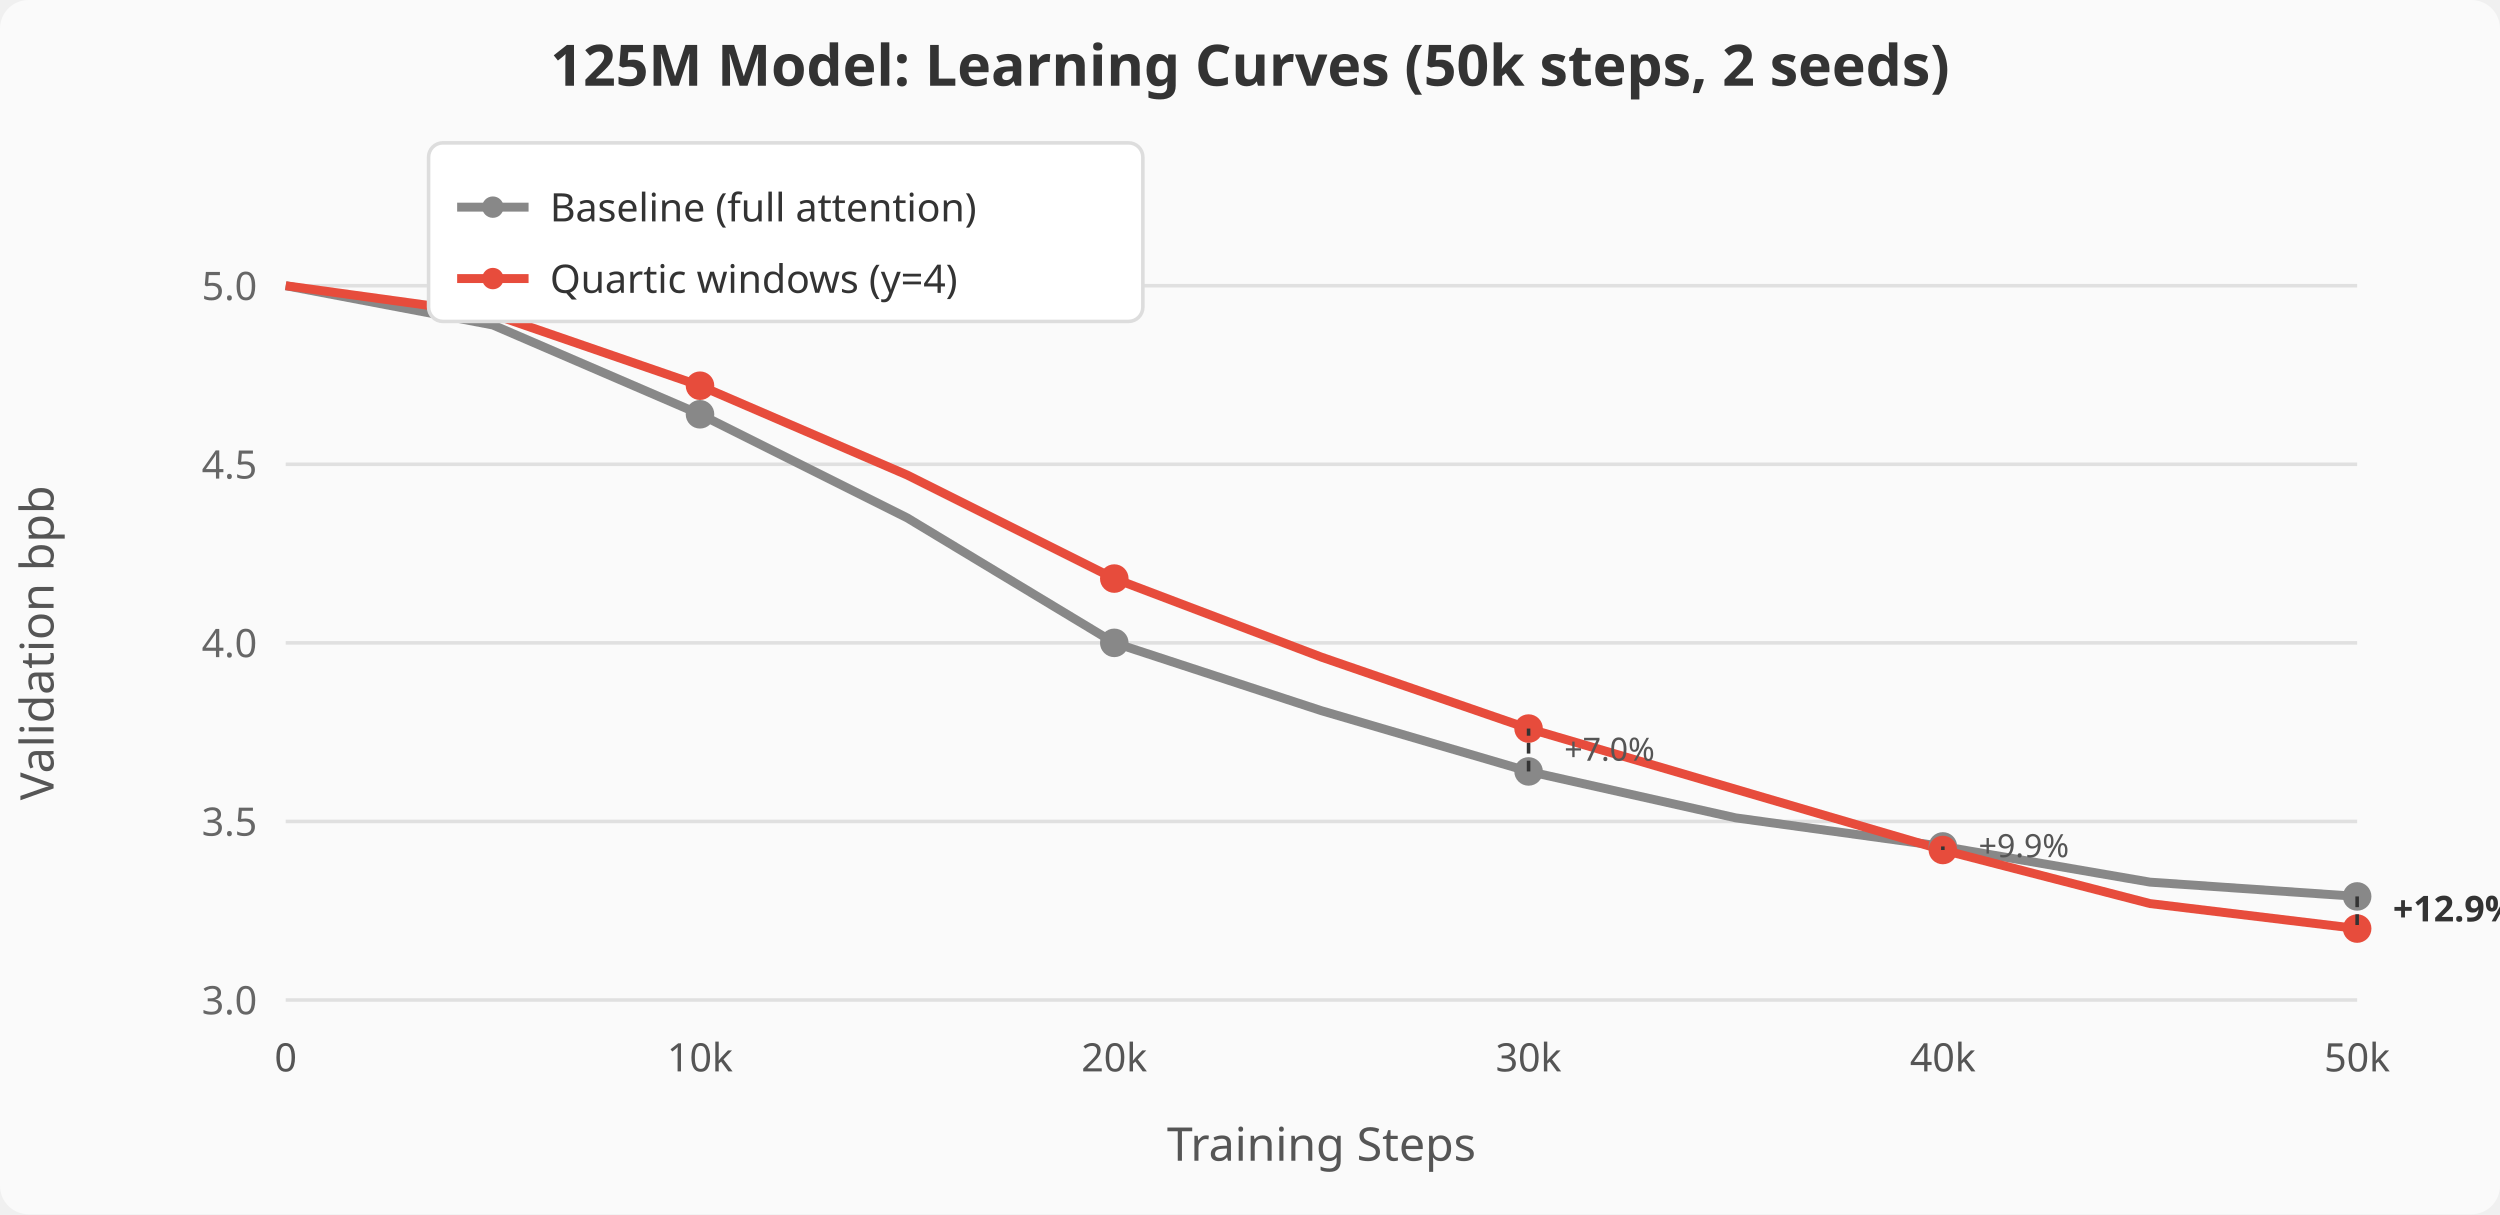
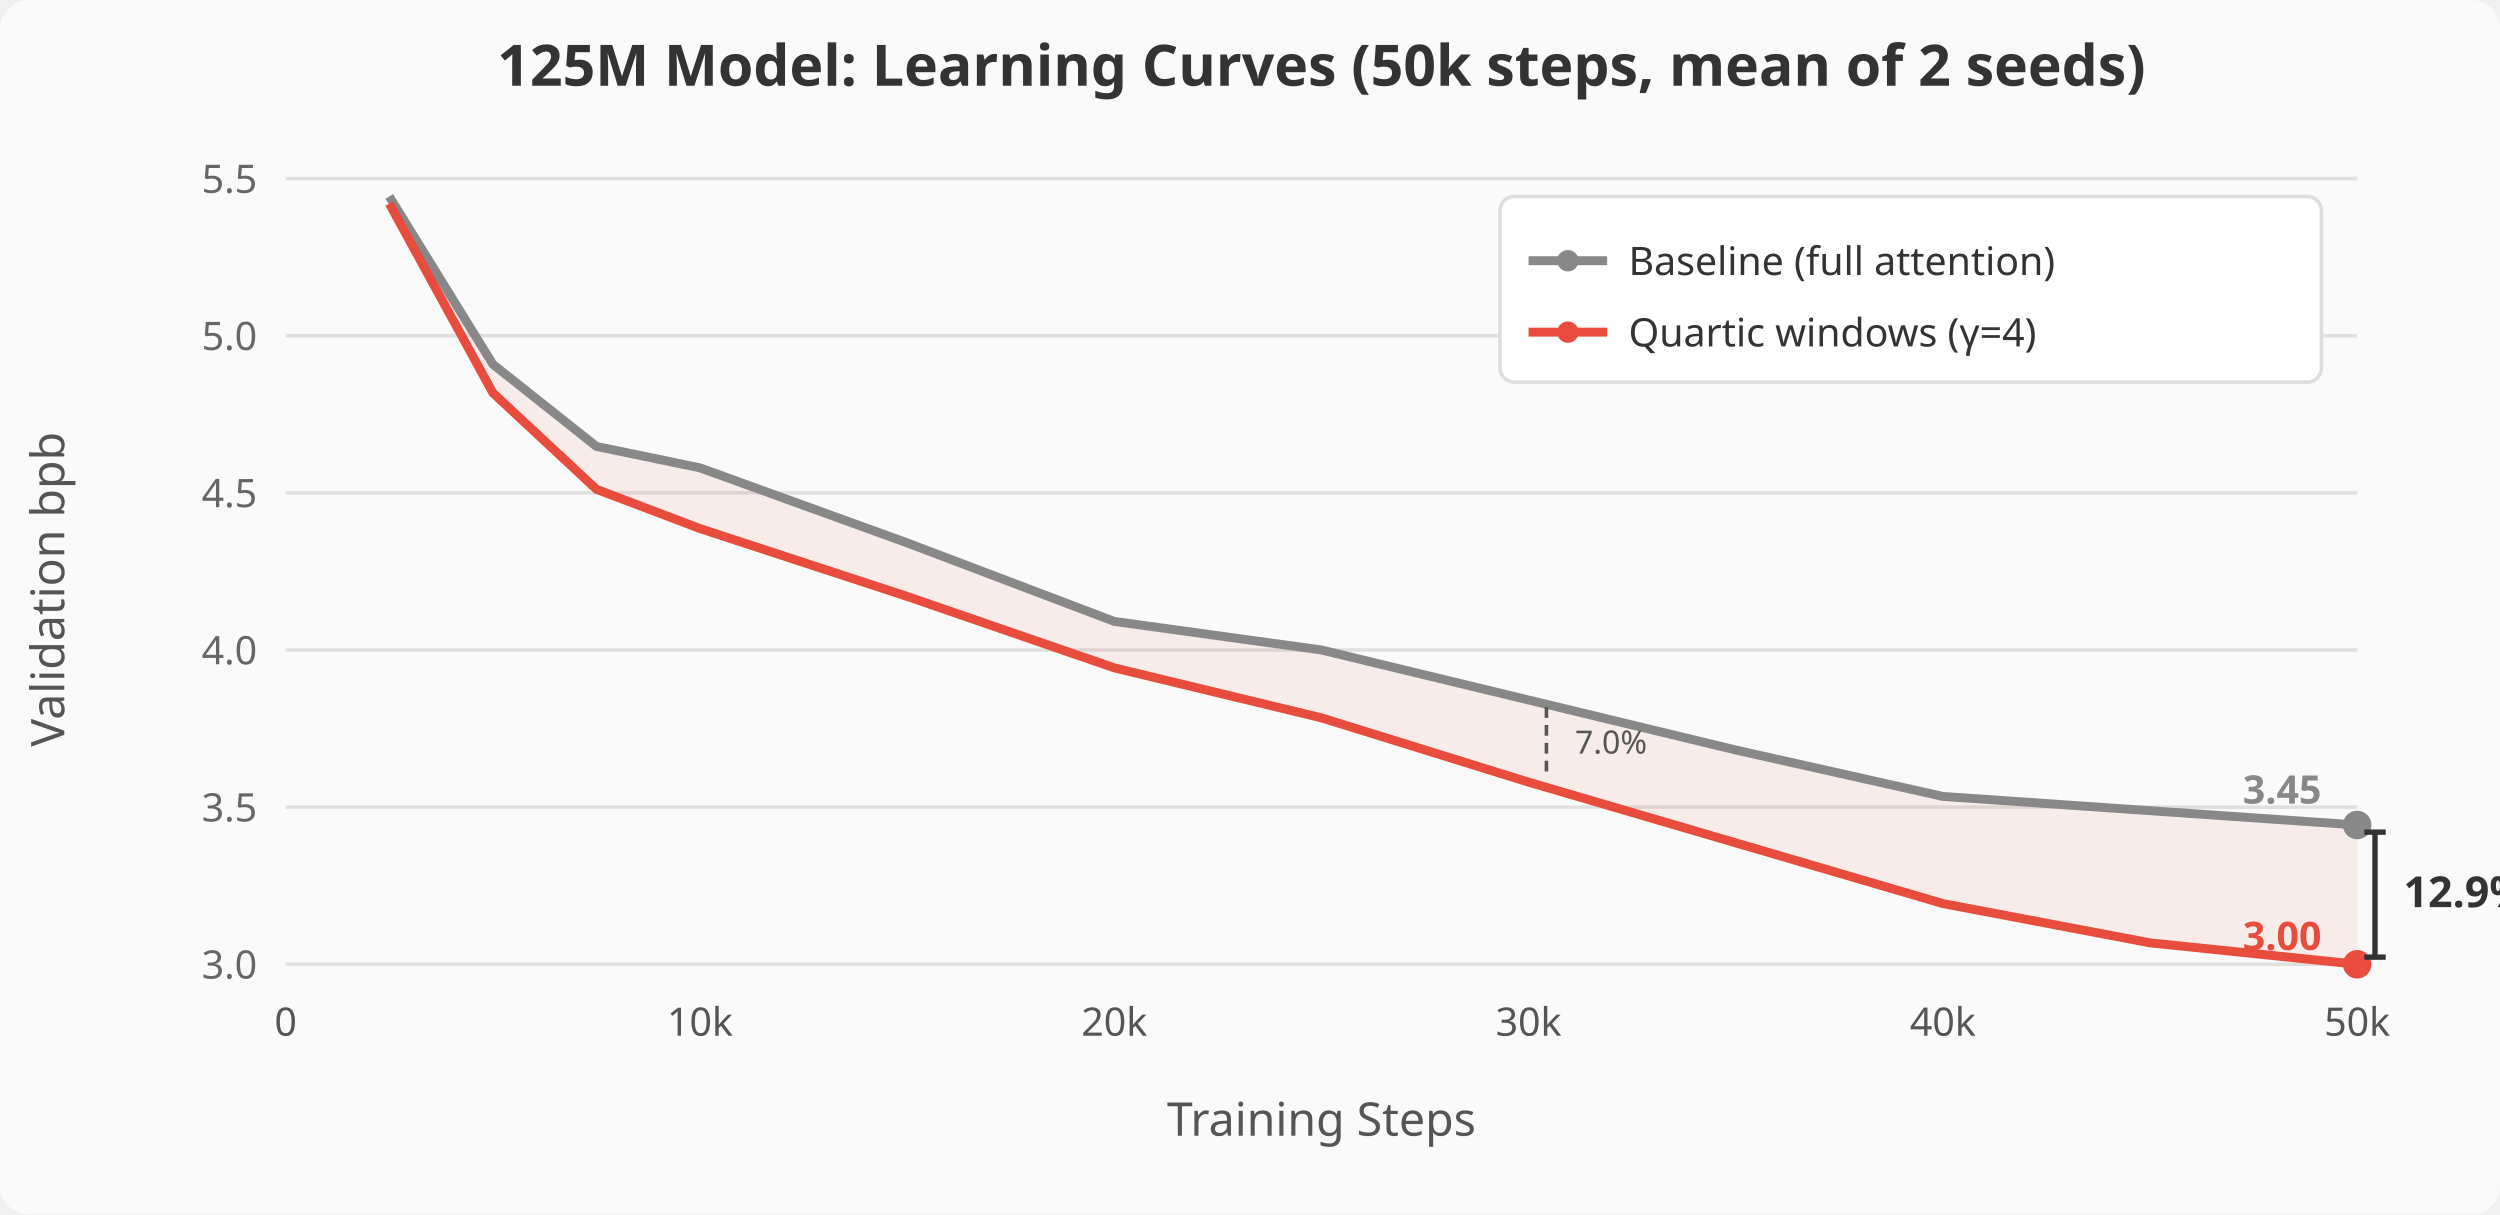
<svg xmlns="http://www.w3.org/2000/svg" viewBox="0 0 700 340" font-family="system-ui,sans-serif">
  <rect width="700" height="340" fill="#fafafa" rx="8" />
-   <text x="350" y="24" text-anchor="middle" font-size="16" font-weight="bold" fill="#333">125M Model: Learning Curves (50k steps, 2 seeds)</text>
-   <line x1="80" y1="280" x2="660" y2="280" stroke="#e0e0e0" />
-   <text x="72" y="284" text-anchor="end" font-size="11" fill="#666">3.0</text>
-   <line x1="80" y1="230" x2="660" y2="230" stroke="#e0e0e0" />
-   <text x="72" y="234" text-anchor="end" font-size="11" fill="#666">3.5</text>
-   <line x1="80" y1="180" x2="660" y2="180" stroke="#e0e0e0" />
-   <text x="72" y="184" text-anchor="end" font-size="11" fill="#666">4.0</text>
-   <line x1="80" y1="130" x2="660" y2="130" stroke="#e0e0e0" />
-   <text x="72" y="134" text-anchor="end" font-size="11" fill="#666">4.5</text>
-   <line x1="80" y1="80" x2="660" y2="80" stroke="#e0e0e0" />
-   <text x="72" y="84" text-anchor="end" font-size="11" fill="#666">5.0</text>
-   <text x="80" y="300" text-anchor="middle" font-size="11" fill="#555">0</text>
-   <text x="196" y="300" text-anchor="middle" font-size="11" fill="#555">10k</text>
-   <text x="312" y="300" text-anchor="middle" font-size="11" fill="#555">20k</text>
-   <text x="428" y="300" text-anchor="middle" font-size="11" fill="#555">30k</text>
-   <text x="544" y="300" text-anchor="middle" font-size="11" fill="#555">40k</text>
-   <text x="660" y="300" text-anchor="middle" font-size="11" fill="#555">50k</text>
-   <text x="370" y="325" text-anchor="middle" font-size="13" fill="#555">Training Steps</text>
-   <text x="15" y="180" text-anchor="middle" font-size="13" fill="#555" transform="rotate(-90,15,180)">Validation bpb</text>
-   <path d="M 80,80 L 138,91 L 196,116 L 254,145 L 312,180 L 370,199 L 428,216 L 486,229 L 544,237 L 602,247 L 660,251" fill="none" stroke="#888" stroke-width="2.5" />
-   <path d="M 80,80 L 138,88 L 196,108 L 254,133 L 312,162 L 370,184 L 428,204 L 486,221 L 544,238 L 602,253 L 660,260" fill="none" stroke="#e74c3c" stroke-width="2.5" />
-   <circle cx="196" cy="116" r="4" fill="#888" />
-   <circle cx="312" cy="180" r="4" fill="#888" />
-   <circle cx="428" cy="216" r="4" fill="#888" />
-   <circle cx="544" cy="237" r="4" fill="#888" />
-   <circle cx="660" cy="251" r="4" fill="#888" />
-   <circle cx="196" cy="108" r="4" fill="#e74c3c" />
-   <circle cx="312" cy="162" r="4" fill="#e74c3c" />
-   <circle cx="428" cy="204" r="4" fill="#e74c3c" />
-   <circle cx="544" cy="238" r="4" fill="#e74c3c" />
-   <circle cx="660" cy="260" r="4" fill="#e74c3c" />
-   <line x1="660" y1="251" x2="660" y2="260" stroke="#333" stroke-width="1" stroke-dasharray="3,2" />
-   <text x="670" y="258" font-size="10" fill="#333" font-weight="bold">+12.9%</text>
-   <line x1="544" y1="237" x2="544" y2="238" stroke="#333" stroke-width="1" stroke-dasharray="3,2" />
-   <text x="554" y="240" font-size="9" fill="#555">+9.9%</text>
-   <line x1="428" y1="216" x2="428" y2="204" stroke="#333" stroke-width="1" stroke-dasharray="3,2" />
-   <text x="438" y="213" font-size="9" fill="#555">+7.0%</text>
-   <rect x="120" y="40" width="200" height="50" fill="white" stroke="#ddd" rx="4" />
-   <line x1="128" y1="58" x2="148" y2="58" stroke="#888" stroke-width="2.5" />
-   <circle cx="138" cy="58" r="3" fill="#888" />
-   <text x="154" y="62" font-size="11" fill="#333">Baseline (full attention)</text>
-   <line x1="128" y1="78" x2="148" y2="78" stroke="#e74c3c" stroke-width="2.5" />
-   <circle cx="138" cy="78" r="3" fill="#e74c3c" />
-   <text x="154" y="82" font-size="11" fill="#333">Quartic windows (y=4)</text>
+   <text x="370" y="24" text-anchor="middle" font-size="16" font-weight="bold" fill="#333">125M Model: Learning Curves (50k steps, mean of 2 seeds)</text>
+   <line x1="80" y1="270" x2="660" y2="270" stroke="#e0e0e0" />
+   <text x="72" y="274" text-anchor="end" font-size="11" fill="#666">3.0</text>
+   <line x1="80" y1="226" x2="660" y2="226" stroke="#e0e0e0" />
+   <text x="72" y="230" text-anchor="end" font-size="11" fill="#666">3.5</text>
+   <line x1="80" y1="182" x2="660" y2="182" stroke="#e0e0e0" />
+   <text x="72" y="186" text-anchor="end" font-size="11" fill="#666">4.0</text>
+   <line x1="80" y1="138" x2="660" y2="138" stroke="#e0e0e0" />
+   <text x="72" y="142" text-anchor="end" font-size="11" fill="#666">4.5</text>
+   <line x1="80" y1="94" x2="660" y2="94" stroke="#e0e0e0" />
+   <text x="72" y="98" text-anchor="end" font-size="11" fill="#666">5.0</text>
+   <line x1="80" y1="50" x2="660" y2="50" stroke="#e0e0e0" />
+   <text x="72" y="54" text-anchor="end" font-size="11" fill="#666">5.5</text>
+   <text x="80" y="290" text-anchor="middle" font-size="11" fill="#555">0</text>
+   <text x="196" y="290" text-anchor="middle" font-size="11" fill="#555">10k</text>
+   <text x="312" y="290" text-anchor="middle" font-size="11" fill="#555">20k</text>
+   <text x="428" y="290" text-anchor="middle" font-size="11" fill="#555">30k</text>
+   <text x="544" y="290" text-anchor="middle" font-size="11" fill="#555">40k</text>
+   <text x="660" y="290" text-anchor="middle" font-size="11" fill="#555">50k</text>
+   <text x="370" y="318" text-anchor="middle" font-size="13" fill="#555">Training Steps</text>
+   <text x="18" y="165" text-anchor="middle" font-size="13" fill="#555" transform="rotate(-90,18,165)">Validation bpb</text>
+   <path d="M 109,55 L 138,102 L 167,125 L 196,131 L 254,152 L 312,174 L 370,182 L 428,196 L 486,210 L 544,223 L 602,227 L 660,231 L 660,270 L 602,264 L 544,253 L 486,236 L 428,219 L 370,201 L 312,187 L 254,167 L 196,148 L 167,137 L 138,110 L 109,57 Z" fill="#e74c3c" fill-opacity="0.08" />
+   <path d="M 109,55 L 138,102 L 167,125 L 196,131 L 254,152 L 312,174 L 370,182 L 428,196 L 486,210 L 544,223 L 602,227 L 660,231" fill="none" stroke="#888" stroke-width="2.5" />
+   <path d="M 109,57 L 138,110 L 167,137 L 196,148 L 254,167 L 312,187 L 370,201 L 428,219 L 486,236 L 544,253 L 602,264 L 660,270" fill="none" stroke="#e74c3c" stroke-width="2.5" />
+   <circle cx="660" cy="231" r="4" fill="#888" />
+   <text x="650" y="225" text-anchor="end" font-size="11" fill="#888" font-weight="bold">3.45</text>
+   <circle cx="660" cy="270" r="4" fill="#e74c3c" />
+   <text x="650" y="266" text-anchor="end" font-size="11" fill="#e74c3c" font-weight="bold">3.00</text>
+   <line x1="665" y1="233" x2="665" y2="268" stroke="#333" stroke-width="1.5" />
+   <line x1="662" y1="233" x2="668" y2="233" stroke="#333" stroke-width="1.5" />
+   <line x1="662" y1="268" x2="668" y2="268" stroke="#333" stroke-width="1.5" />
+   <text x="673" y="254" font-size="12" fill="#333" font-weight="bold">12.9%</text>
+   <line x1="433" y1="198" x2="433" y2="217" stroke="#555" stroke-width="1" stroke-dasharray="3,2" />
+   <text x="441" y="211" font-size="9" fill="#555">7.0%</text>
+   <rect x="420" y="55" width="230" height="52" fill="white" stroke="#ddd" rx="4" />
+   <line x1="428" y1="73" x2="450" y2="73" stroke="#888" stroke-width="2.5" />
+   <circle cx="439" cy="73" r="3" fill="#888" />
+   <text x="456" y="77" font-size="11" fill="#333">Baseline (full attention)</text>
+   <line x1="428" y1="93" x2="450" y2="93" stroke="#e74c3c" stroke-width="2.5" />
+   <circle cx="439" cy="93" r="3" fill="#e74c3c" />
+   <text x="456" y="97" font-size="11" fill="#333">Quartic windows (γ=4)</text>
</svg>
